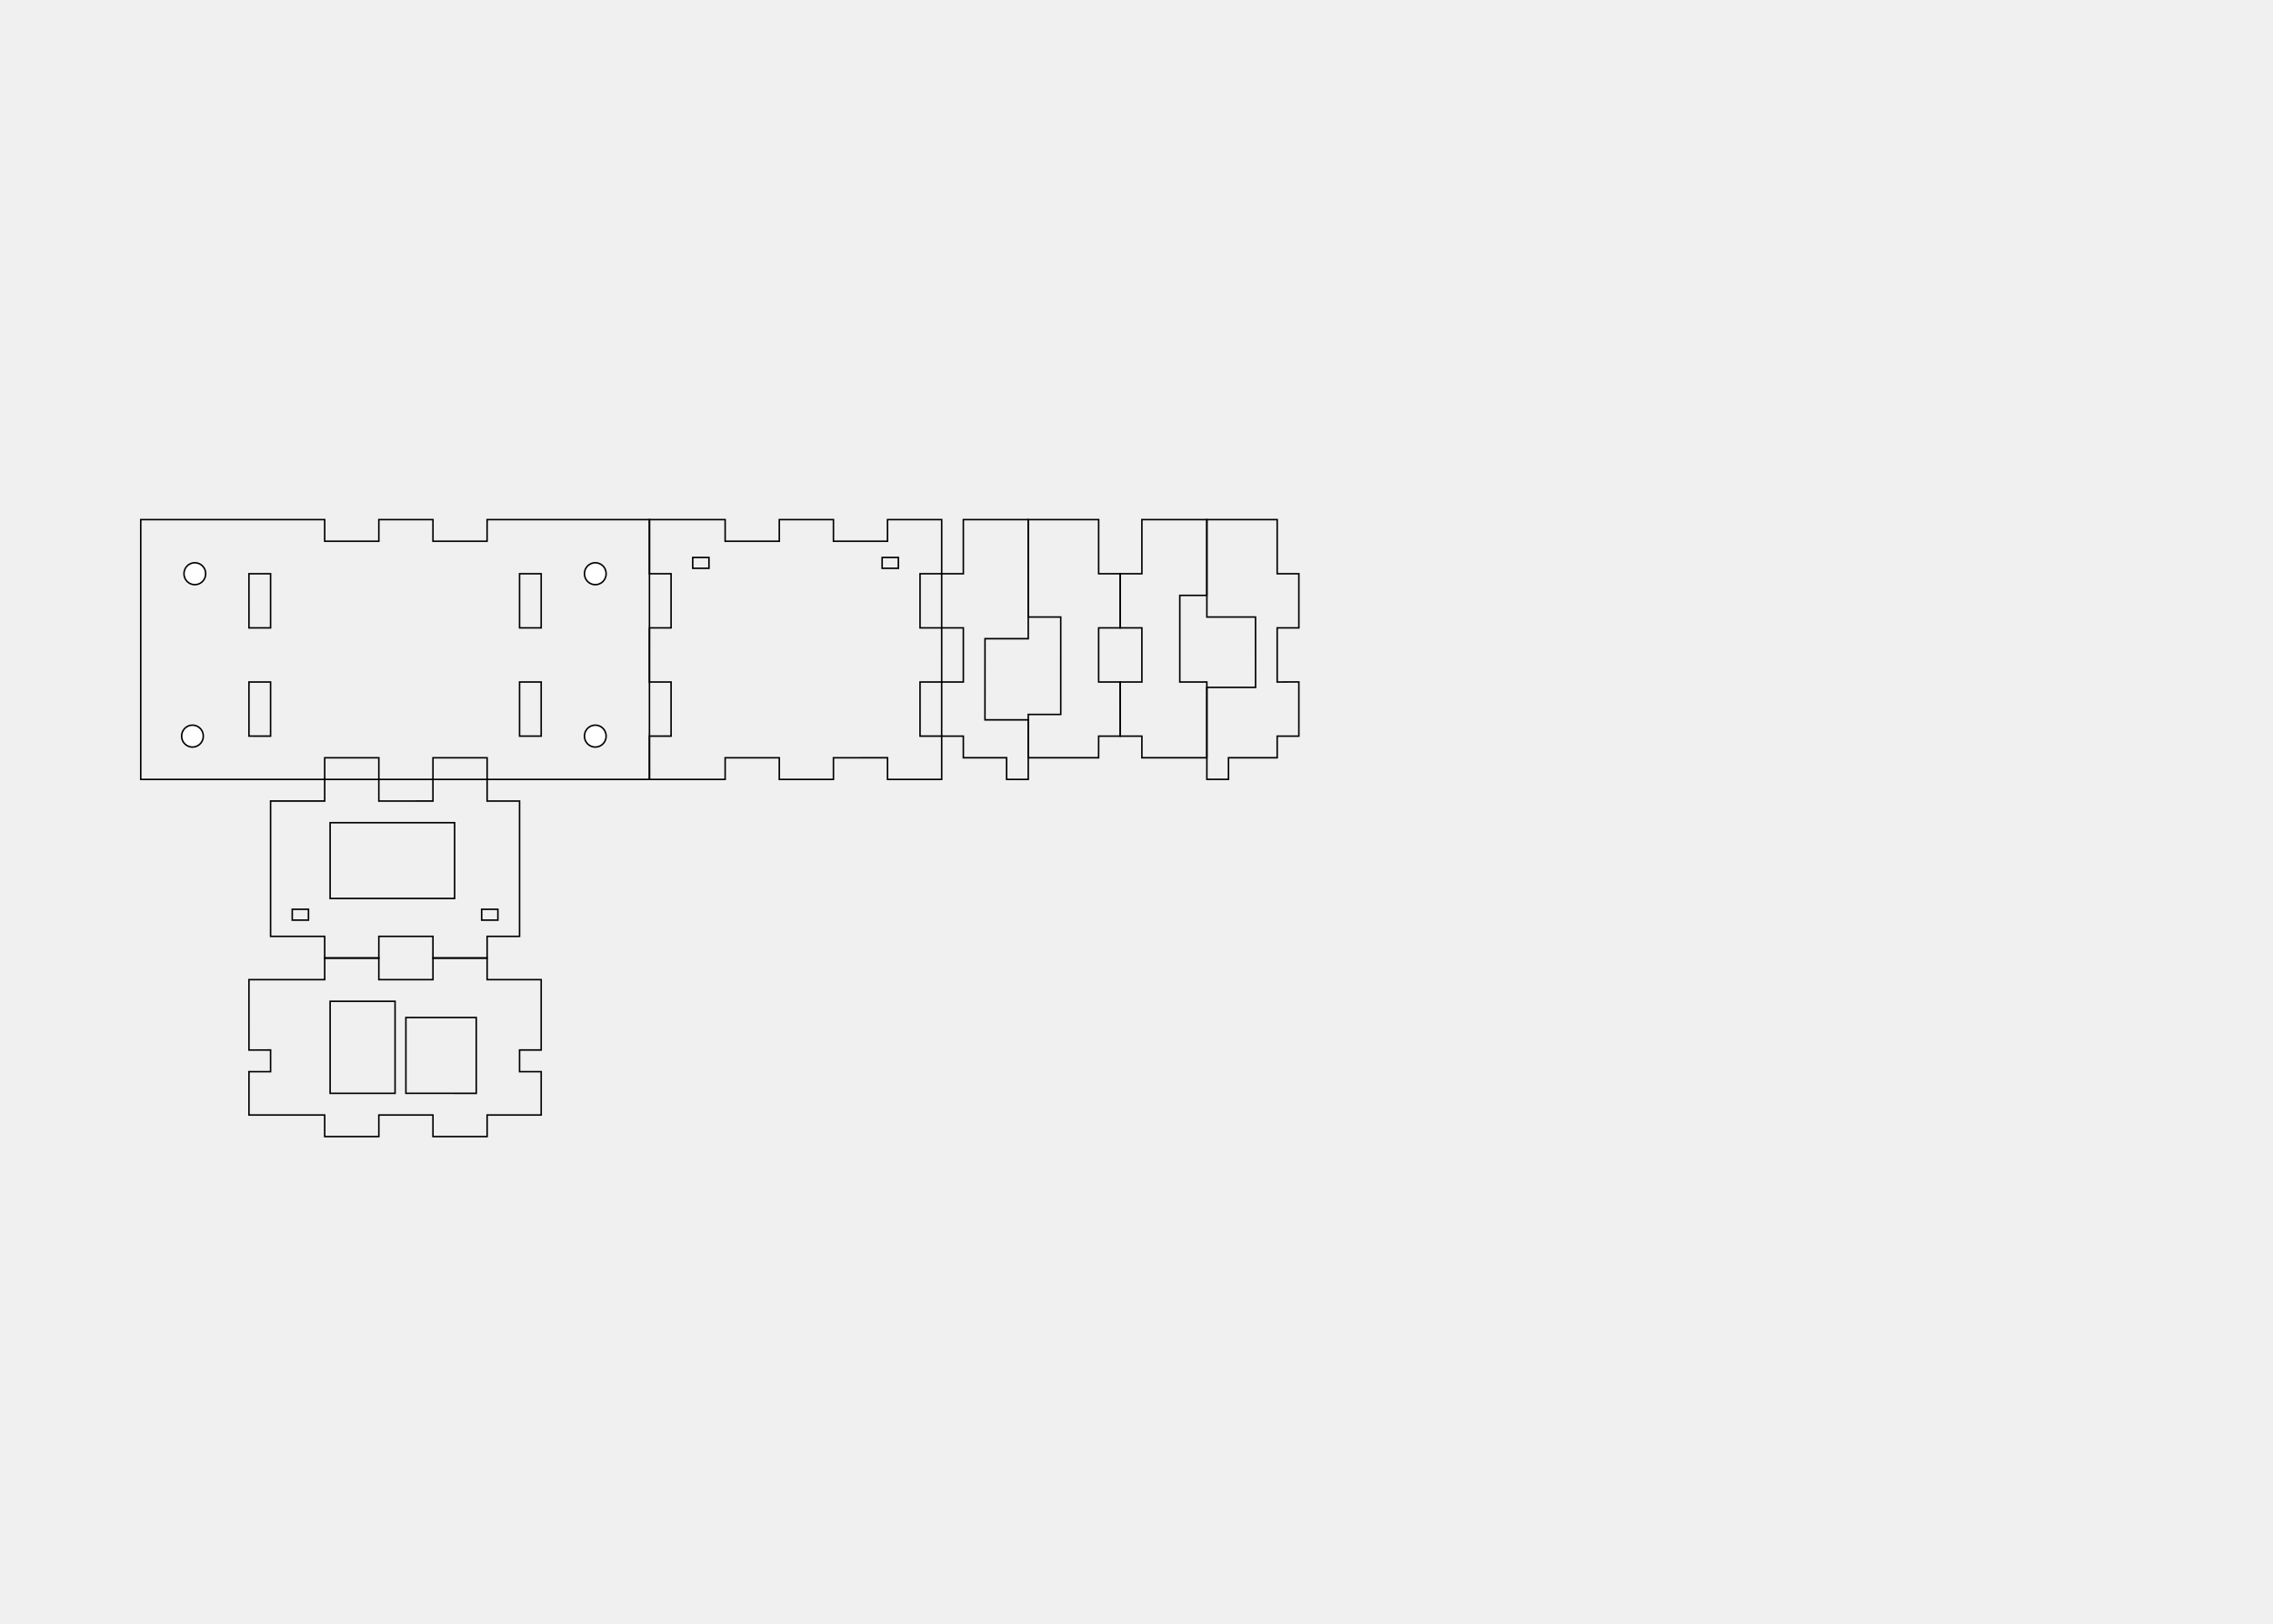
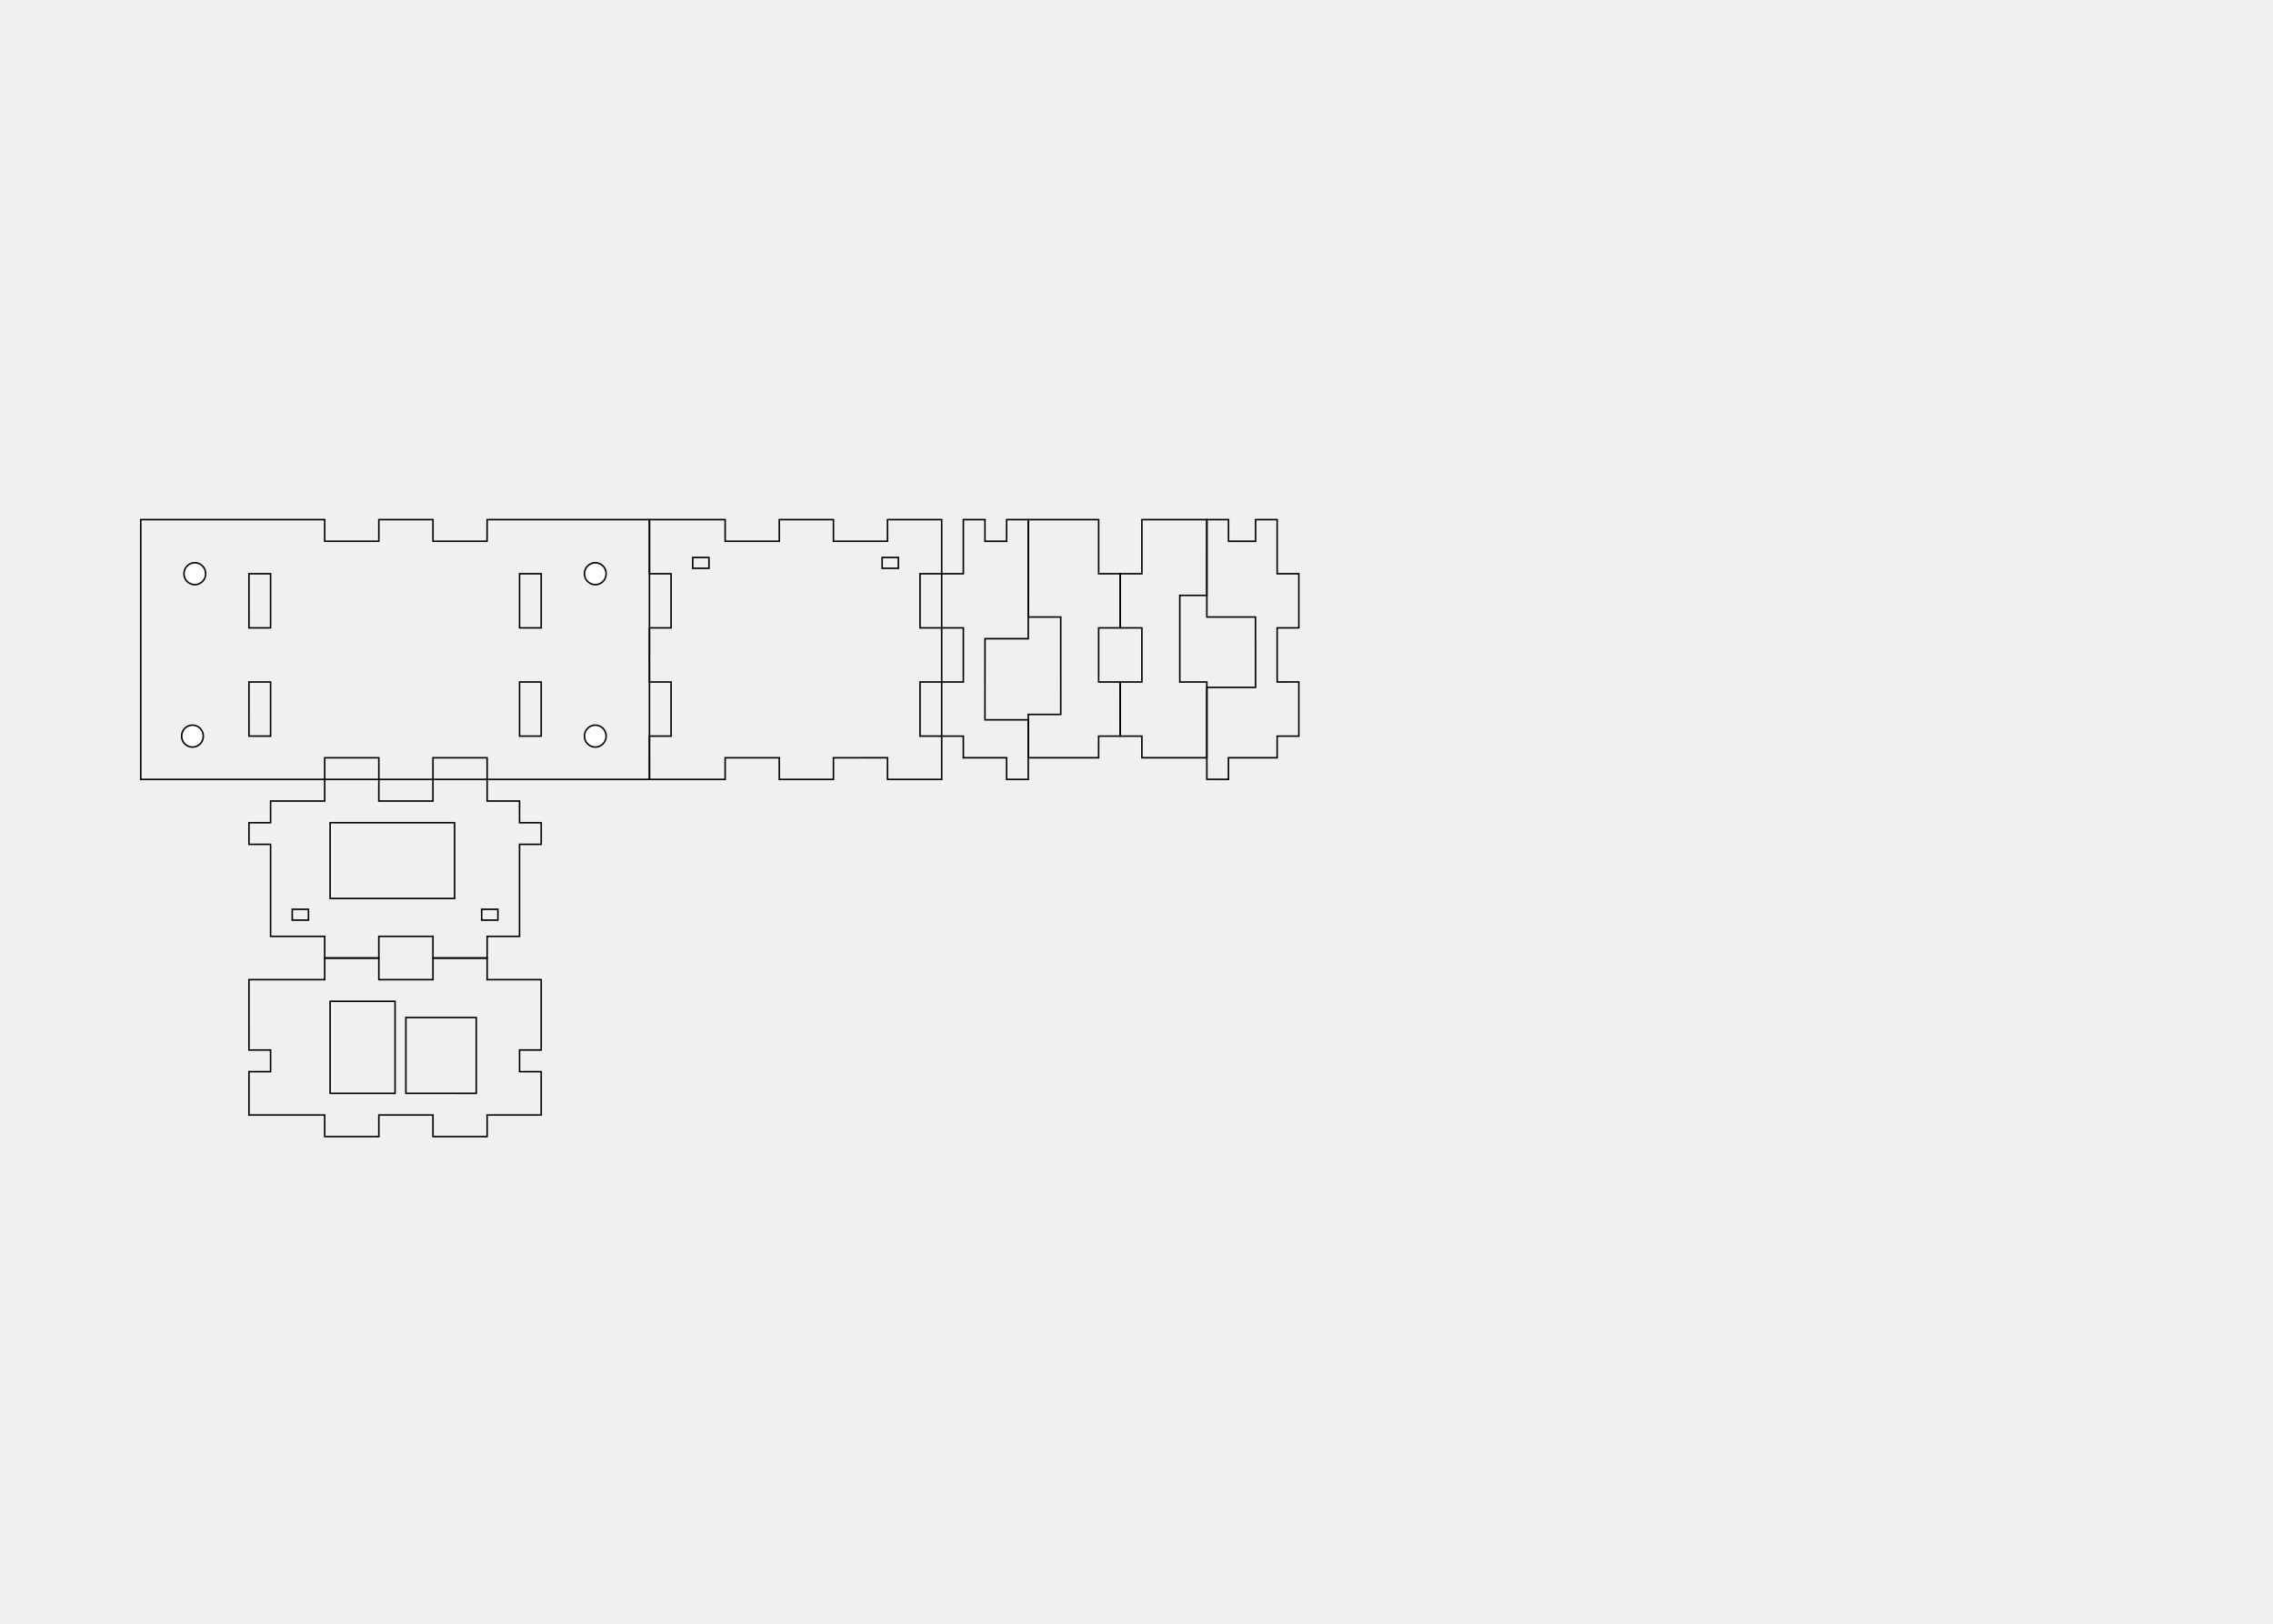
<svg xmlns="http://www.w3.org/2000/svg" width="1488.189" height="1062.992" id="svg2405" version="1.0">
  <defs id="defs2407">
    </defs>
  <g id="layer1">
    <g id="g2587">
      <path id="path2446" d="M 92.143,340.157 L 212.589,340.165 L 212.589,354.332 L 248.036,354.332 L 248.036,340.165 L 283.482,340.165 L 283.482,354.332 L 318.898,354.332 L 318.929,340.165 L 425.211,340.165 L 425.211,510.237 L 318.929,510.237 L 318.929,496.072 L 283.482,496.072 L 283.482,510.237 L 248.036,510.237 L 248.036,496.072 L 212.589,496.072 L 212.589,510.237 L 92.143,510.237 L 92.143,340.157 z" style="fill:none;fill-rule:evenodd;stroke:#000000;stroke-width:1px;stroke-linecap:butt;stroke-linejoin:miter;stroke-opacity:1" />
      <path id="path2448" d="M 340.169,375.583 L 354.33,375.583 L 354.33,411.024 L 340.169,411.033 L 340.169,375.583 z" style="fill:none;fill-rule:evenodd;stroke:#000000;stroke-width:1px;stroke-linecap:butt;stroke-linejoin:miter;stroke-opacity:1" />
      <path id="path2450" d="M 340.169,446.474 L 354.33,446.474 L 354.33,481.898 L 340.169,481.898 L 340.169,446.474 z" style="fill:none;fill-rule:evenodd;stroke:#000000;stroke-width:1px;stroke-linecap:butt;stroke-linejoin:miter;stroke-opacity:1" />
      <path id="path2452" d="M 162.992,446.474 L 177.155,446.474 L 177.155,481.898 L 162.998,481.89 L 162.992,446.474 z" style="fill:none;fill-rule:evenodd;stroke:#000000;stroke-width:1px;stroke-linecap:butt;stroke-linejoin:miter;stroke-opacity:1" />
      <path id="path2454" d="M 162.998,411.033 L 177.155,411.033 L 177.155,375.583 L 162.992,375.583 L 162.998,411.033 z" style="fill:none;fill-rule:evenodd;stroke:#000000;stroke-width:1px;stroke-linecap:butt;stroke-linejoin:miter;stroke-opacity:1" />
      <path transform="translate(42.50487,28.33554)" d="M 354.33,347.248 A 7.081,7.083 0 1 1 340.169,347.248 A 7.081,7.083 0 1 1 354.33,347.248 z" id="path2478" style="fill:#ffffff;stroke:#000000" />
      <path transform="translate(42.50487,134.6506)" d="M 354.33,347.248 A 7.081,7.083 0 1 1 340.169,347.248 A 7.081,7.083 0 1 1 354.33,347.248 z" id="path2484" style="fill:#ffffff;stroke:#000000" />
      <path transform="translate(-219.6938,28.33554)" d="M 354.33,347.248 A 7.081,7.083 0 1 1 340.169,347.248 A 7.081,7.083 0 1 1 354.33,347.248 z" id="path2488" style="fill:#ffffff;stroke:#000000" />
      <path transform="translate(-221.2331,134.6541)" d="M 354.33,347.248 A 7.081,7.083 0 1 1 340.169,347.248 A 7.081,7.083 0 1 1 354.33,347.248 z" id="path2490" style="fill:#ffffff;stroke:#000000" />
    </g>
-     <path style="fill:none;fill-rule:evenodd;stroke:#000000;stroke-width:1px;stroke-linecap:butt;stroke-linejoin:miter;stroke-opacity:1" d="M 630.719,340.156 L 630.719,375.594 L 616.531,375.594 L 616.531,411.031 L 630.719,411.031 L 630.719,446.469 L 616.531,446.469 L 616.531,481.906 L 630.719,481.906 L 630.719,496.062 L 659.062,496.062 L 659.062,510.25 L 673.219,510.25 L 673.228,471.26 L 644.882,471.26 L 644.906,418.125 L 673.219,418.125 L 673.219,340.156 L 630.719,340.156 z" id="path2508" />
+     <path style="fill:none;fill-rule:evenodd;stroke:#000000;stroke-width:1px;stroke-linecap:butt;stroke-linejoin:miter;stroke-opacity:1" d="M 630.719 340.156 L 630.719 375.594 L 616.531 375.594 L 616.531 411.031 L 630.719 411.031 L 630.719 446.469 L 616.531 446.469 L 616.531 481.906 L 630.719 481.906 L 630.719 496.062 L 659.062 496.062 L 659.062 510.25 L 673.219 510.25 L 673.219 471.25 L 644.875 471.25 L 644.906 418.125 L 673.219 418.125 L 673.219 340.156 L 659.062 340.156 L 659.062 354.344 L 644.875 354.344 L 644.875 340.156 L 630.719 340.156 z " id="path2508" />
    <path style="fill:none;fill-rule:evenodd;stroke:#000000;stroke-width:1px;stroke-linecap:butt;stroke-linejoin:miter;stroke-opacity:1" d="M 673.219,340.156 L 673.228,403.937 L 694.488,403.937 L 694.5,467.719 L 673.219,467.719 L 673.219,496.062 L 719.281,496.062 L 719.312,481.906 L 733.469,481.906 L 733.469,446.469 L 719.312,446.469 L 719.312,411.031 L 733.469,411.031 L 733.469,375.594 L 719.312,375.594 L 719.312,340.156 L 673.219,340.156 z" id="path2510" />
    <path style="fill:none;fill-rule:evenodd;stroke:#000000;stroke-width:1px;stroke-linecap:butt;stroke-linejoin:miter;stroke-opacity:1" d="M 747.625,340.156 L 747.625,375.594 L 733.469,375.594 L 733.469,411.031 L 747.625,411.031 L 747.625,446.469 L 733.375,446.469 L 733.469,481.906 L 747.625,481.906 L 747.625,496.062 L 790.156,496.062 L 790.156,446.469 L 772.438,446.469 L 772.441,389.764 L 790.16,389.764 L 790.156,340.156 L 747.625,340.156 z" id="path2516" />
    <g id="g2582">
      <path id="path2544" d="M 248.036,641.335 L 283.482,641.335 L 283.482,627.18 L 318.929,627.18 L 318.929,641.335 L 354.33,641.335 L 354.33,687.386 L 340.169,687.386 L 340.169,701.572 L 354.33,701.572 L 354.33,729.93 L 318.929,729.93 L 318.929,744.086 L 283.482,744.086 L 283.482,729.93 L 248.036,729.93 L 248.036,744.086 L 212.589,744.086 L 212.589,729.93 L 162.998,729.93 L 162.998,701.572 L 177.155,701.572 L 177.155,687.386 L 162.998,687.402 L 162.992,641.335 L 212.589,641.335 L 212.589,627.18 L 248.036,627.18 L 248.036,641.335 z" style="fill:none;fill-rule:evenodd;stroke:#000000;stroke-width:1px;stroke-linecap:butt;stroke-linejoin:miter;stroke-opacity:1" />
      <path id="path2552" d="M 216.142,715.748 L 216.142,655.512 L 258.661,655.512 L 258.661,715.748 L 216.142,715.748 z" style="fill:none;fill-rule:evenodd;stroke:#000000;stroke-width:1px;stroke-linecap:butt;stroke-linejoin:miter;stroke-opacity:1" />
      <path id="path2554" d="M 265.748,715.748 L 265.748,666.142 L 311.811,666.142 L 311.811,715.758 L 265.748,715.748 z" style="fill:none;fill-rule:evenodd;stroke:#000000;stroke-width:1px;stroke-linecap:butt;stroke-linejoin:miter;stroke-opacity:1" />
    </g>
-     <g id="g2576">
-       <path id="path2536" d="M 177.155,524.398 L 212.589,524.398 L 212.598,510.237 L 248.031,510.237 L 248.036,524.409 L 283.482,524.398 L 283.465,510.237 L 318.929,510.237 L 318.929,524.409 L 340.169,524.409 L 340.169,613.007 L 318.929,613.007 L 318.929,627.18 L 283.465,627.18 L 283.482,613.007 L 248.036,613.007 L 248.036,627.18 L 212.589,627.18 L 212.589,613.007 L 177.155,613.007 L 177.155,524.398 z" style="fill:none;fill-rule:evenodd;stroke:#000000;stroke-width:1px;stroke-linecap:butt;stroke-linejoin:miter;stroke-opacity:1" />
-       <path id="path2550" d="M 216.142,538.583 L 216.142,588.189 L 297.638,588.189 L 297.638,538.583 L 216.142,538.583 z" style="fill:none;fill-rule:evenodd;stroke:#000000;stroke-width:1px;stroke-linecap:butt;stroke-linejoin:miter;stroke-opacity:1" />
-       <path id="path2568" d="M 315.354,595.276 L 325.984,595.276 L 325.984,602.362 L 315.354,602.362 L 315.354,595.276 z" style="fill:none;fill-rule:evenodd;stroke:#000000;stroke-width:1px;stroke-linecap:butt;stroke-linejoin:miter;stroke-opacity:1" />
-       <path id="path2570" d="M 191.339,595.276 L 201.969,595.276 L 201.969,602.362 L 191.339,602.362 L 191.339,595.276 z" style="fill:none;fill-rule:evenodd;stroke:#000000;stroke-width:1px;stroke-linecap:butt;stroke-linejoin:miter;stroke-opacity:1" />
-     </g>
+     <path style="fill:none;fill-rule:evenodd;stroke:#000000;stroke-width:1px;stroke-linecap:butt;stroke-linejoin:miter;stroke-opacity:1" d="M 212.594 510.25 L 212.594 524.406 L 177.156 524.406 L 177.156 538.594 L 163 538.594 L 163 552.75 L 177.156 552.75 L 177.156 613 L 212.594 613 L 212.594 627.188 L 248.031 627.188 L 248.031 613 L 283.469 613 L 283.469 627.188 L 318.938 627.188 L 318.938 613 L 340.156 613 L 340.156 552.75 L 354.344 552.75 L 354.344 538.594 L 340.156 538.594 L 340.156 524.406 L 318.938 524.406 L 318.938 510.25 L 283.469 510.25 L 283.469 524.406 L 248.031 524.406 L 248.031 510.25 L 212.594 510.25 z " id="path2536" />
+     <path style="fill:none;fill-rule:evenodd;stroke:#000000;stroke-width:1px;stroke-linecap:butt;stroke-linejoin:miter;stroke-opacity:1" d="M 216.142,538.583 L 216.142,588.189 L 297.638,588.189 L 297.638,538.583 L 216.142,538.583 z" id="path2550" />
+     <path style="fill:none;fill-rule:evenodd;stroke:#000000;stroke-width:1px;stroke-linecap:butt;stroke-linejoin:miter;stroke-opacity:1" d="M 315.354,595.276 L 325.984,595.276 L 325.984,602.362 L 315.354,602.362 L 315.354,595.276 z" id="path2568" />
+     <path style="fill:none;fill-rule:evenodd;stroke:#000000;stroke-width:1px;stroke-linecap:butt;stroke-linejoin:miter;stroke-opacity:1" d="M 191.339,595.276 L 201.969,595.276 L 201.969,602.362 L 191.339,602.362 L 191.339,595.276 z" id="path2570" />
    <g id="g2598">
      <path id="path2502" d="M 425.211,340.165 L 474.772,340.165 L 474.772,354.332 L 510.236,354.332 L 510.222,340.165 L 545.672,340.165 L 545.672,354.332 L 581.09,354.332 L 581.09,340.157 L 616.54,340.165 L 616.54,375.583 L 602.367,375.583 L 602.367,411.033 L 616.54,411.033 L 616.535,446.474 L 602.362,446.474 L 602.367,481.898 L 616.54,481.898 L 616.54,510.237 L 581.09,510.237 L 581.09,496.063 L 545.672,496.072 L 545.672,510.237 L 510.222,510.237 L 510.222,496.072 L 474.772,496.072 L 474.772,510.236 L 425.211,510.237 L 425.197,481.898 L 439.375,481.898 L 439.375,446.474 L 425.197,446.474 L 425.211,411.033 L 439.375,411.033 L 439.375,375.59 L 425.211,375.583 L 425.211,354.332 L 425.211,340.165 z" style="fill:none;fill-rule:evenodd;stroke:#000000;stroke-width:1px;stroke-linecap:butt;stroke-linejoin:miter;stroke-opacity:1" />
      <path id="path2572" d="M 577.559,364.961 L 588.189,364.961 L 588.189,372.047 L 577.559,372.047 L 577.559,364.961 z" style="fill:none;fill-rule:evenodd;stroke:#000000;stroke-width:1px;stroke-linecap:butt;stroke-linejoin:miter;stroke-opacity:1" />
      <path id="path2574" d="M 453.543,364.961 L 464.173,364.961 L 464.173,372.047 L 453.543,372.047 L 453.543,364.961 z" style="fill:none;fill-rule:evenodd;stroke:#000000;stroke-width:1px;stroke-linecap:butt;stroke-linejoin:miter;stroke-opacity:1" />
    </g>
-     <path style="fill:none;fill-rule:evenodd;stroke:#000000;stroke-width:1px;stroke-linecap:butt;stroke-linejoin:miter;stroke-opacity:1" d="M 790.171,340.156 L 790.171,403.938 L 822.015,403.938 L 822.047,450 L 790.16,450 L 790.171,510.219 L 804.328,510.219 L 804.328,496.062 L 836.203,496.062 L 836.203,481.906 L 850.39,481.906 L 850.39,446.438 L 836.203,446.469 L 836.203,411.031 L 850.39,411.031 L 850.39,375.594 L 836.203,375.594 L 836.203,340.156 L 790.171,340.156 z" id="path2603" />
+     <path style="fill:none;fill-rule:evenodd;stroke:#000000;stroke-width:1px;stroke-linecap:butt;stroke-linejoin:miter;stroke-opacity:1" d="M 790.156 340.156 L 790.156 403.938 L 822 403.938 L 822.062 450 L 790.156 450 L 790.156 510.219 L 804.312 510.219 L 804.312 496.062 L 836.188 496.062 L 836.188 481.906 L 850.375 481.906 L 850.375 446.438 L 836.188 446.469 L 836.188 411.031 L 850.375 411.031 L 850.375 375.594 L 836.188 375.594 L 836.188 340.156 L 822.062 340.156 L 822.062 354.344 L 804.344 354.344 L 804.344 340.156 L 790.156 340.156 z " id="path2603" />
  </g>
</svg>
